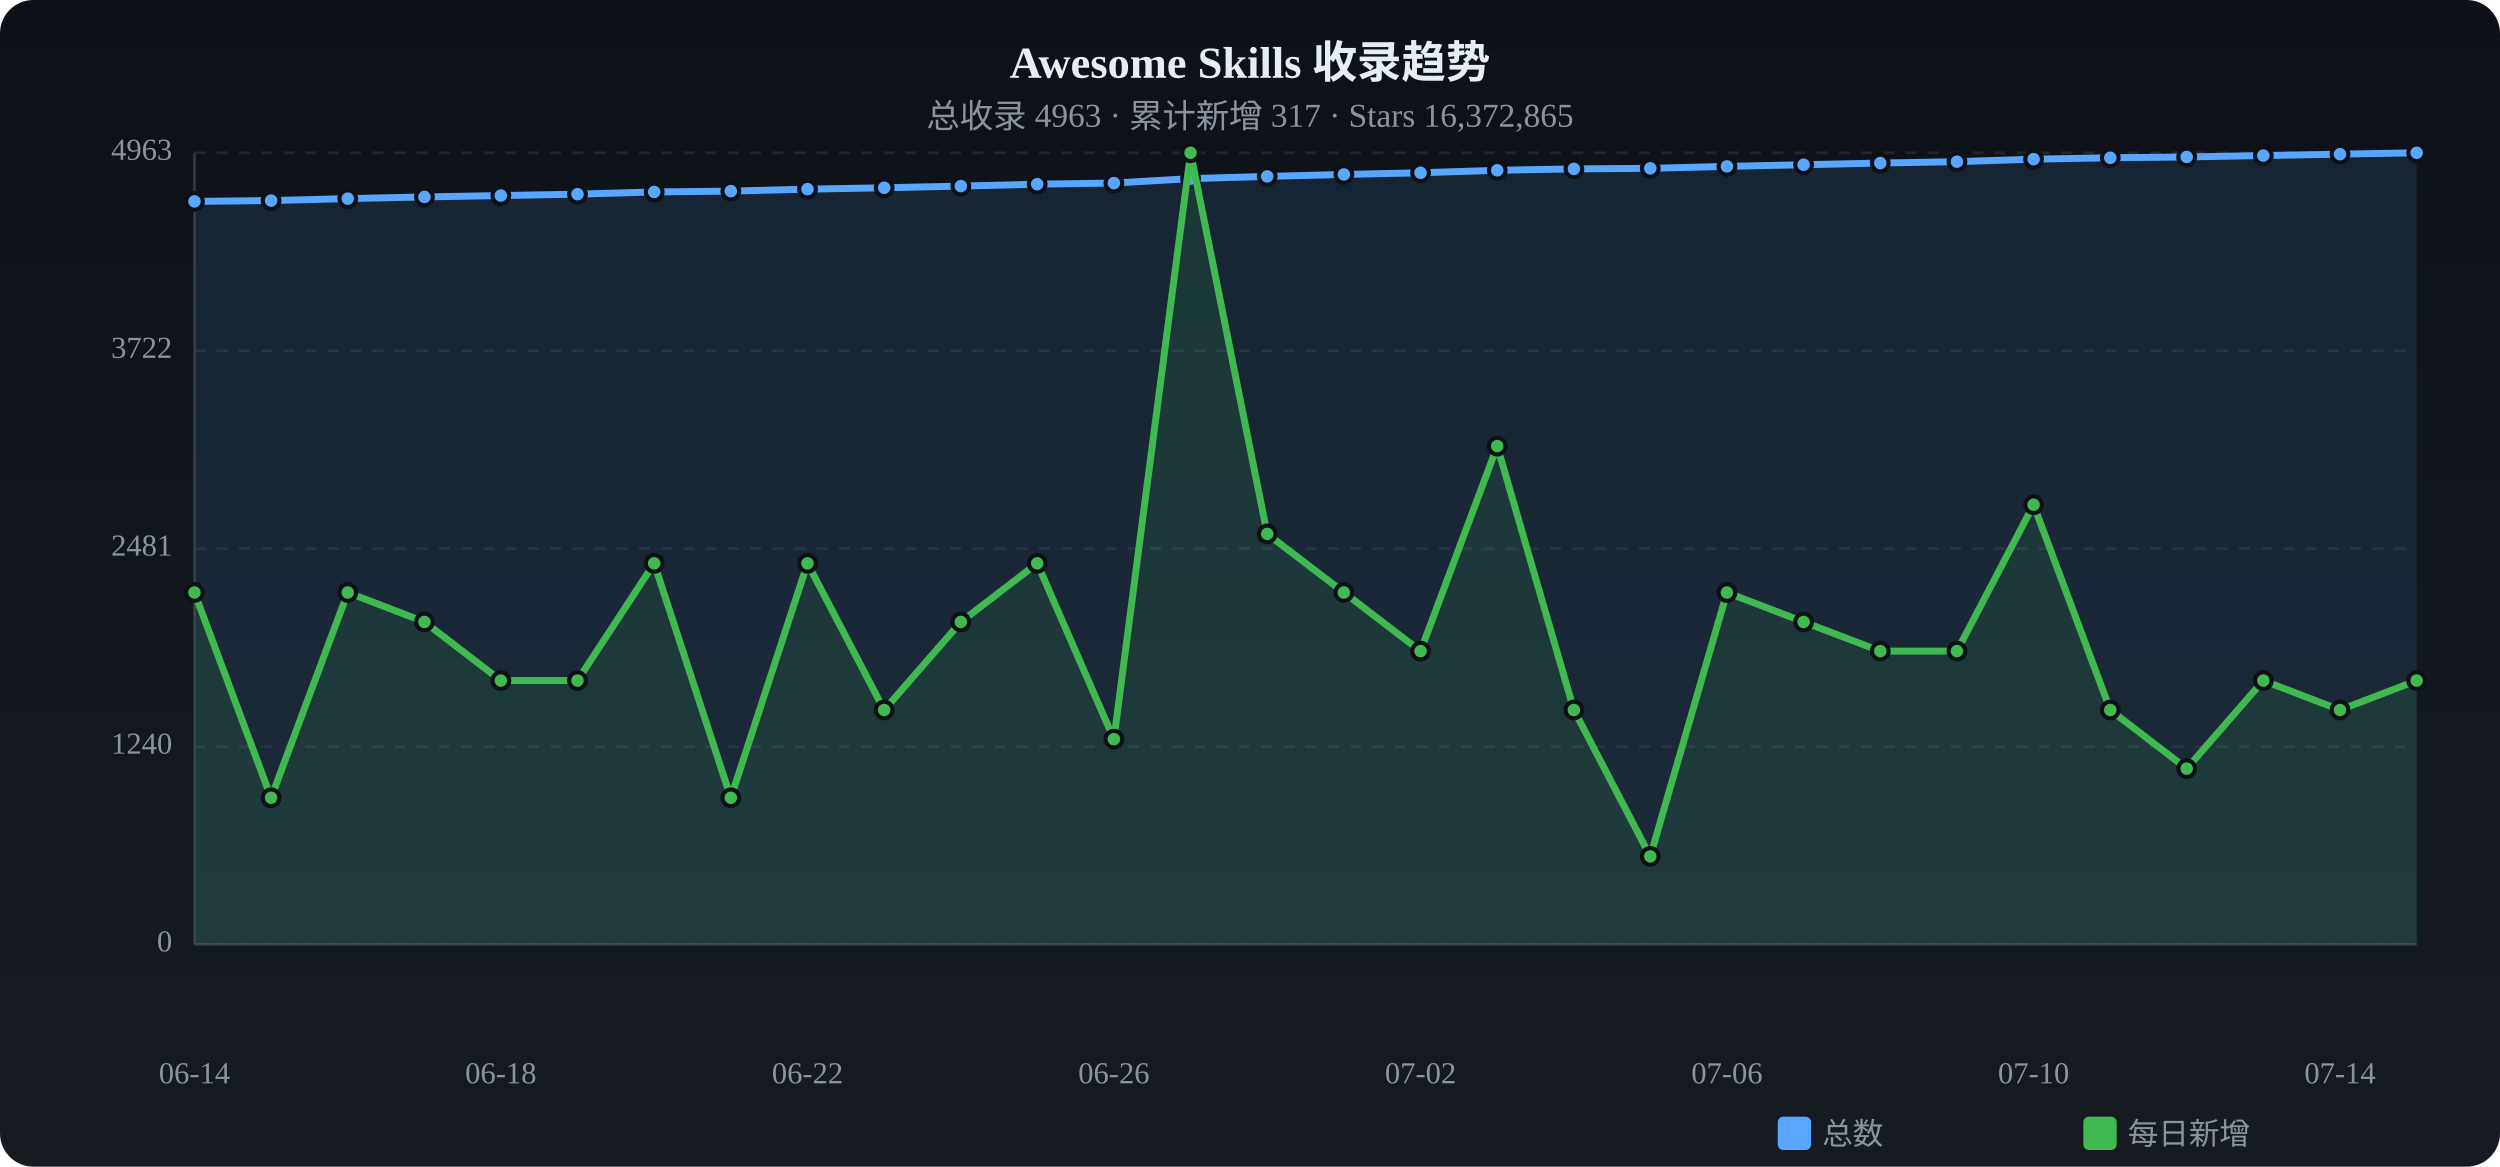
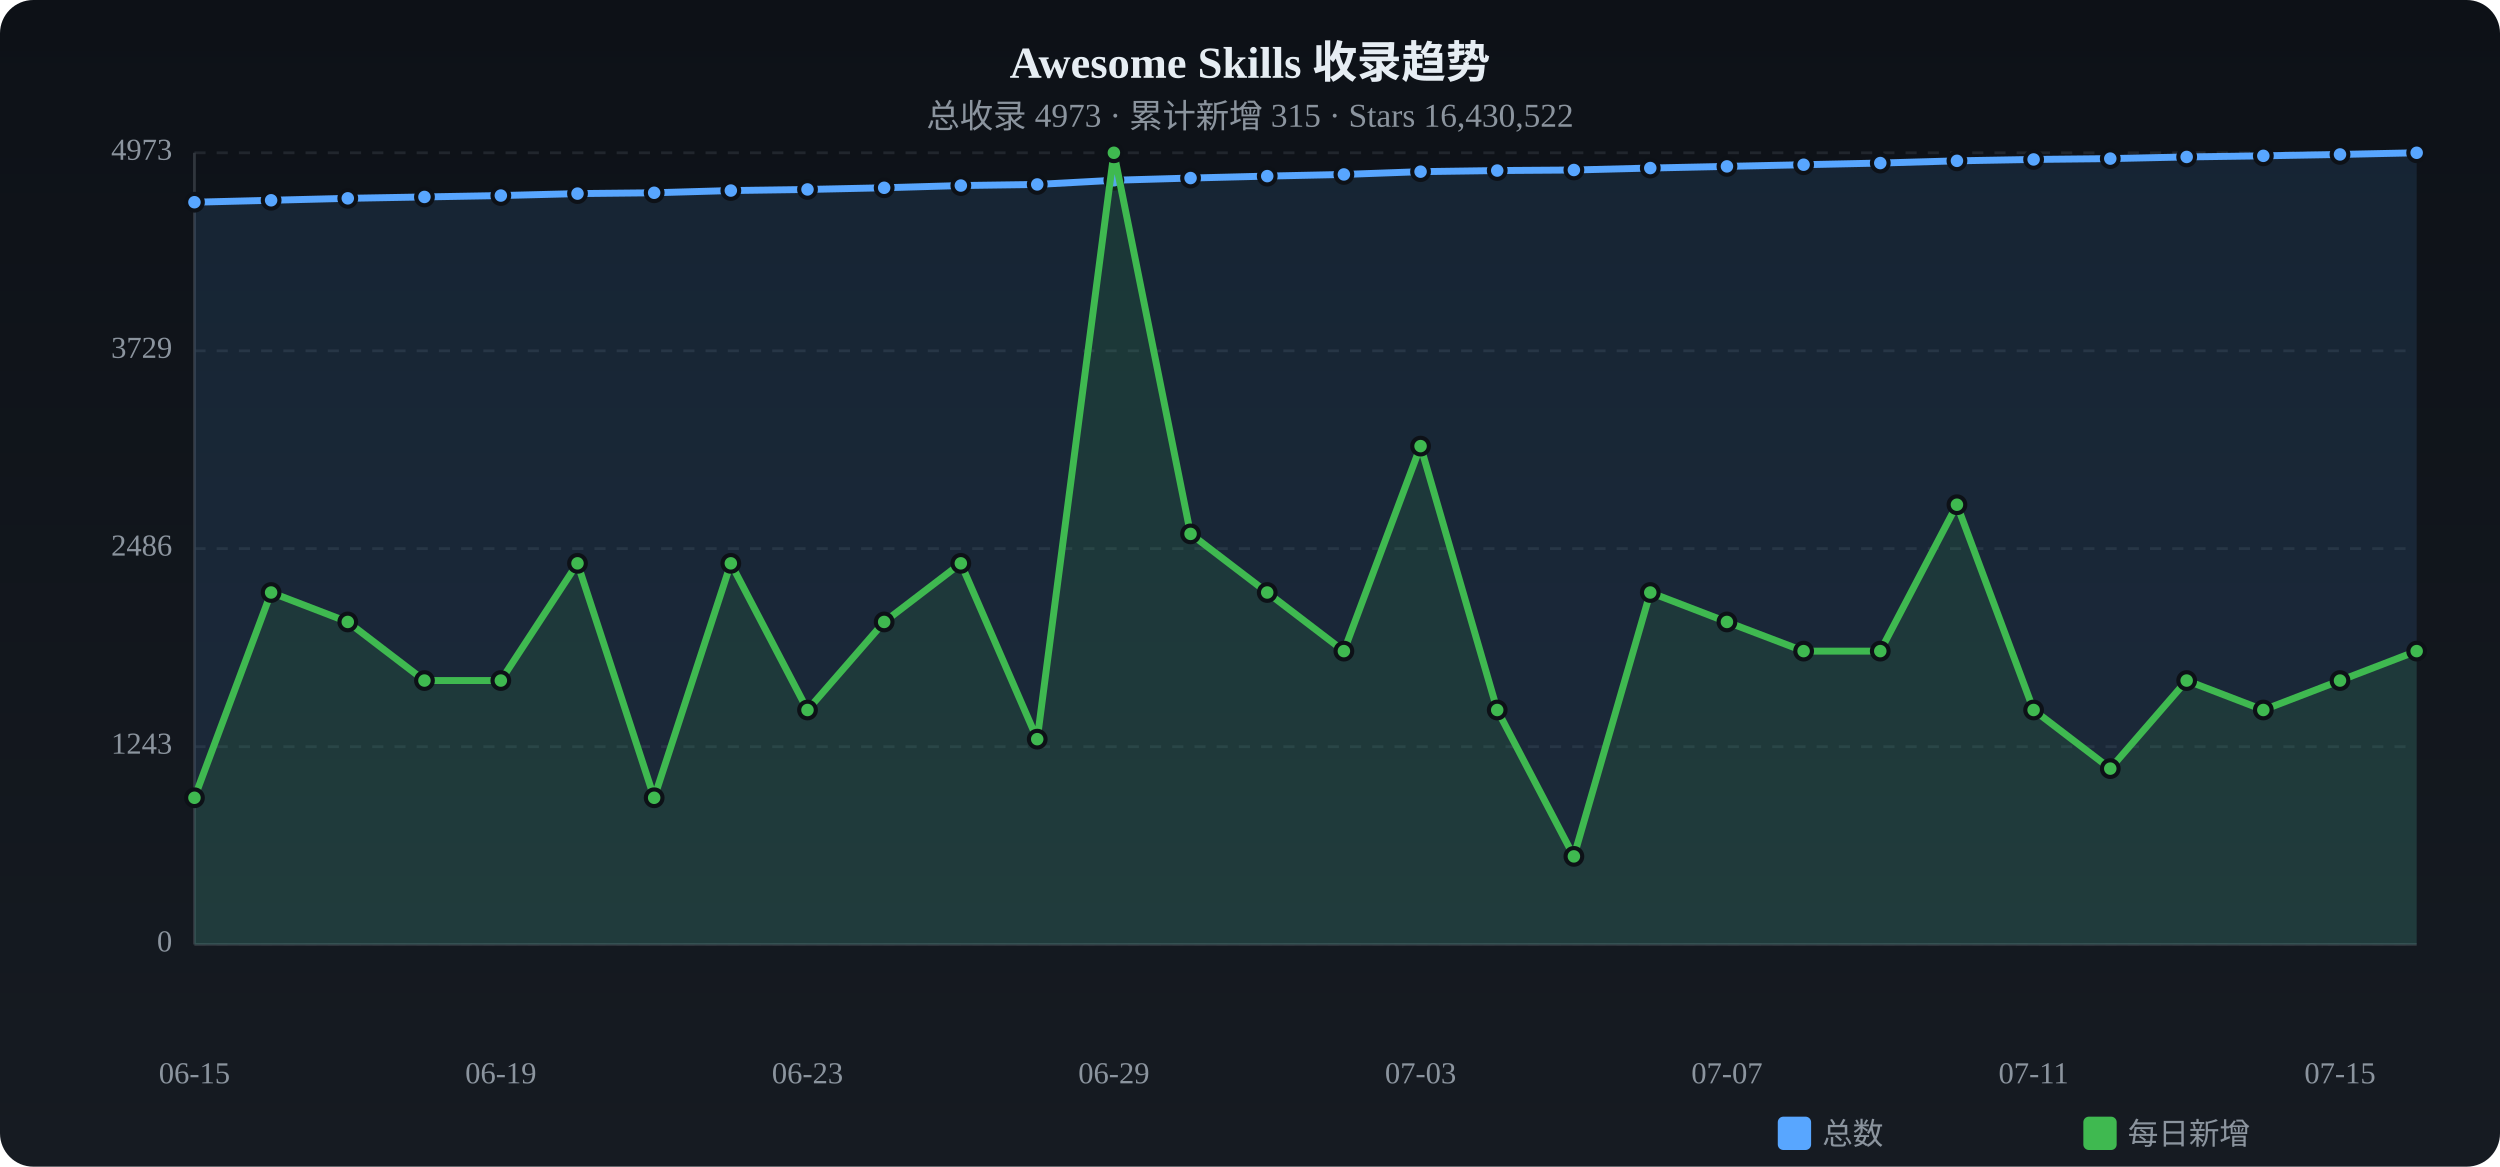
<svg xmlns="http://www.w3.org/2000/svg" viewBox="0 0 900 420" width="900" height="420">
  <defs>
    <linearGradient id="tbg" x1="0%" y1="0%" x2="0%" y2="100%">
      <stop offset="0%" stop-color="#0d1117" />
      <stop offset="100%" stop-color="#161b22" />
    </linearGradient>
  </defs>
  <rect width="900" height="420" rx="12" fill="url(#tbg)" />
  <text x="450.0" y="28" text-anchor="middle" fill="#e6edf3" font-size="16" font-weight="bold">Awesome Skills 收录趋势</text>
-   <text x="450.0" y="46" text-anchor="middle" fill="#8b949e" font-size="12">总收录 4963 · 累计新增 317 · Stars 16,372,865</text>
+   <text x="450.0" y="46" text-anchor="middle" fill="#8b949e" font-size="12">总收录 4973 · 累计新增 315 · Stars 16,430,522</text>
  <text x="62" y="340.0" text-anchor="end" fill="#8b949e" font-size="11" dominant-baseline="middle">0</text>
  <line x1="70" y1="340.0" x2="870" y2="340.0" stroke="#21262d" stroke-dasharray="4 4" />
-   <text x="62" y="268.8" text-anchor="end" fill="#8b949e" font-size="11" dominant-baseline="middle">1240</text>
+   <text x="62" y="268.8" text-anchor="end" fill="#8b949e" font-size="11" dominant-baseline="middle">1243</text>
  <line x1="70" y1="268.8" x2="870" y2="268.8" stroke="#21262d" stroke-dasharray="4 4" />
-   <text x="62" y="197.5" text-anchor="end" fill="#8b949e" font-size="11" dominant-baseline="middle">2481</text>
+   <text x="62" y="197.5" text-anchor="end" fill="#8b949e" font-size="11" dominant-baseline="middle">2486</text>
  <line x1="70" y1="197.5" x2="870" y2="197.5" stroke="#21262d" stroke-dasharray="4 4" />
-   <text x="62" y="126.3" text-anchor="end" fill="#8b949e" font-size="11" dominant-baseline="middle">3722</text>
+   <text x="62" y="126.3" text-anchor="end" fill="#8b949e" font-size="11" dominant-baseline="middle">3729</text>
  <line x1="70" y1="126.3" x2="870" y2="126.3" stroke="#21262d" stroke-dasharray="4 4" />
-   <text x="62" y="55.0" text-anchor="end" fill="#8b949e" font-size="11" dominant-baseline="middle">4963</text>
+   <text x="62" y="55.0" text-anchor="end" fill="#8b949e" font-size="11" dominant-baseline="middle">4973</text>
  <line x1="70" y1="55.0" x2="870" y2="55.0" stroke="#21262d" stroke-dasharray="4 4" />
  <line x1="70" y1="55" x2="70" y2="340" stroke="#30363d" />
  <line x1="70" y1="340" x2="870" y2="340" stroke="#30363d" />
-   <path d="M70.0,72.5 L97.6,72.2 L125.2,71.5 L152.8,70.9 L180.3,70.4 L207.9,69.9 L235.5,69.1 L263.1,68.8 L290.7,68.1 L318.3,67.6 L345.9,67.0 L373.4,66.3 L401.0,65.9 L428.6,64.3 L456.2,63.5 L483.8,62.8 L511.4,62.2 L539.0,61.3 L566.6,60.8 L594.1,60.6 L621.7,59.9 L649.3,59.3 L676.9,58.7 L704.5,58.2 L732.1,57.3 L759.7,56.8 L787.2,56.5 L814.8,56.0 L842.4,55.5 L870.0,55.0 L870.0,340 L70.0,340 Z" fill="#58a6ff" opacity="0.12" />
-   <polyline points="70.0,72.5 97.6,72.2 125.2,71.5 152.8,70.9 180.3,70.4 207.9,69.9 235.5,69.1 263.1,68.8 290.7,68.1 318.3,67.6 345.9,67.0 373.4,66.3 401.0,65.9 428.6,64.3 456.2,63.5 483.8,62.8 511.4,62.2 539.0,61.3 566.6,60.8 594.1,60.6 621.7,59.9 649.3,59.3 676.9,58.7 704.5,58.2 732.1,57.3 759.7,56.8 787.2,56.5 814.8,56.0 842.4,55.5 870.0,55.0" fill="none" stroke="#58a6ff" stroke-width="2.5" stroke-linecap="round" stroke-linejoin="round" />
-   <circle cx="70.0" cy="72.5" r="3" fill="#58a6ff" stroke="#0d1117" stroke-width="1.5" />
-   <circle cx="97.6" cy="72.2" r="3" fill="#58a6ff" stroke="#0d1117" stroke-width="1.5" />
-   <circle cx="125.2" cy="71.5" r="3" fill="#58a6ff" stroke="#0d1117" stroke-width="1.5" />
+   <path d="M70.0,72.8 L97.6,72.1 L125.2,71.4 L152.8,70.9 L180.3,70.4 L207.9,69.7 L235.5,69.4 L263.1,68.6 L290.7,68.2 L318.3,67.6 L345.9,66.8 L373.4,66.4 L401.0,64.9 L428.6,64.1 L456.2,63.4 L483.8,62.8 L511.4,61.8 L539.0,61.4 L566.6,61.2 L594.1,60.5 L621.7,59.9 L649.3,59.3 L676.9,58.7 L704.5,57.9 L732.1,57.4 L759.7,57.1 L787.2,56.5 L814.8,56.1 L842.4,55.6 L870.0,55.0 L870.0,340 L70.0,340 Z" fill="#58a6ff" opacity="0.12" />
+   <polyline points="70.0,72.8 97.6,72.1 125.2,71.4 152.8,70.9 180.3,70.4 207.9,69.7 235.5,69.4 263.1,68.6 290.7,68.2 318.3,67.6 345.9,66.8 373.4,66.4 401.0,64.9 428.6,64.1 456.2,63.4 483.8,62.8 511.4,61.8 539.0,61.4 566.6,61.2 594.1,60.5 621.7,59.9 649.3,59.3 676.9,58.7 704.5,57.9 732.1,57.4 759.7,57.1 787.2,56.5 814.8,56.1 842.4,55.6 870.0,55.0" fill="none" stroke="#58a6ff" stroke-width="2.5" stroke-linecap="round" stroke-linejoin="round" />
+   <circle cx="70.0" cy="72.8" r="3" fill="#58a6ff" stroke="#0d1117" stroke-width="1.5" />
+   <circle cx="97.6" cy="72.1" r="3" fill="#58a6ff" stroke="#0d1117" stroke-width="1.5" />
+   <circle cx="125.2" cy="71.4" r="3" fill="#58a6ff" stroke="#0d1117" stroke-width="1.5" />
  <circle cx="152.8" cy="70.9" r="3" fill="#58a6ff" stroke="#0d1117" stroke-width="1.5" />
  <circle cx="180.3" cy="70.4" r="3" fill="#58a6ff" stroke="#0d1117" stroke-width="1.5" />
-   <circle cx="207.9" cy="69.9" r="3" fill="#58a6ff" stroke="#0d1117" stroke-width="1.5" />
-   <circle cx="235.5" cy="69.1" r="3" fill="#58a6ff" stroke="#0d1117" stroke-width="1.5" />
-   <circle cx="263.1" cy="68.8" r="3" fill="#58a6ff" stroke="#0d1117" stroke-width="1.5" />
-   <circle cx="290.7" cy="68.1" r="3" fill="#58a6ff" stroke="#0d1117" stroke-width="1.5" />
+   <circle cx="207.9" cy="69.7" r="3" fill="#58a6ff" stroke="#0d1117" stroke-width="1.5" />
+   <circle cx="235.5" cy="69.4" r="3" fill="#58a6ff" stroke="#0d1117" stroke-width="1.5" />
+   <circle cx="263.1" cy="68.6" r="3" fill="#58a6ff" stroke="#0d1117" stroke-width="1.5" />
+   <circle cx="290.7" cy="68.2" r="3" fill="#58a6ff" stroke="#0d1117" stroke-width="1.5" />
  <circle cx="318.3" cy="67.6" r="3" fill="#58a6ff" stroke="#0d1117" stroke-width="1.5" />
-   <circle cx="345.9" cy="67.0" r="3" fill="#58a6ff" stroke="#0d1117" stroke-width="1.5" />
-   <circle cx="373.4" cy="66.3" r="3" fill="#58a6ff" stroke="#0d1117" stroke-width="1.5" />
-   <circle cx="401.0" cy="65.9" r="3" fill="#58a6ff" stroke="#0d1117" stroke-width="1.5" />
-   <circle cx="428.6" cy="64.3" r="3" fill="#58a6ff" stroke="#0d1117" stroke-width="1.5" />
-   <circle cx="456.2" cy="63.5" r="3" fill="#58a6ff" stroke="#0d1117" stroke-width="1.5" />
+   <circle cx="345.9" cy="66.8" r="3" fill="#58a6ff" stroke="#0d1117" stroke-width="1.5" />
+   <circle cx="373.4" cy="66.4" r="3" fill="#58a6ff" stroke="#0d1117" stroke-width="1.5" />
+   <circle cx="401.0" cy="64.9" r="3" fill="#58a6ff" stroke="#0d1117" stroke-width="1.5" />
+   <circle cx="428.6" cy="64.1" r="3" fill="#58a6ff" stroke="#0d1117" stroke-width="1.5" />
+   <circle cx="456.2" cy="63.4" r="3" fill="#58a6ff" stroke="#0d1117" stroke-width="1.5" />
  <circle cx="483.8" cy="62.8" r="3" fill="#58a6ff" stroke="#0d1117" stroke-width="1.5" />
-   <circle cx="511.4" cy="62.2" r="3" fill="#58a6ff" stroke="#0d1117" stroke-width="1.5" />
-   <circle cx="539.0" cy="61.3" r="3" fill="#58a6ff" stroke="#0d1117" stroke-width="1.5" />
-   <circle cx="566.6" cy="60.8" r="3" fill="#58a6ff" stroke="#0d1117" stroke-width="1.5" />
-   <circle cx="594.1" cy="60.6" r="3" fill="#58a6ff" stroke="#0d1117" stroke-width="1.5" />
+   <circle cx="511.4" cy="61.8" r="3" fill="#58a6ff" stroke="#0d1117" stroke-width="1.5" />
+   <circle cx="539.0" cy="61.4" r="3" fill="#58a6ff" stroke="#0d1117" stroke-width="1.5" />
+   <circle cx="566.6" cy="61.2" r="3" fill="#58a6ff" stroke="#0d1117" stroke-width="1.5" />
+   <circle cx="594.1" cy="60.5" r="3" fill="#58a6ff" stroke="#0d1117" stroke-width="1.5" />
  <circle cx="621.7" cy="59.9" r="3" fill="#58a6ff" stroke="#0d1117" stroke-width="1.5" />
  <circle cx="649.3" cy="59.3" r="3" fill="#58a6ff" stroke="#0d1117" stroke-width="1.5" />
  <circle cx="676.9" cy="58.7" r="3" fill="#58a6ff" stroke="#0d1117" stroke-width="1.5" />
-   <circle cx="704.5" cy="58.2" r="3" fill="#58a6ff" stroke="#0d1117" stroke-width="1.5" />
-   <circle cx="732.1" cy="57.3" r="3" fill="#58a6ff" stroke="#0d1117" stroke-width="1.5" />
-   <circle cx="759.7" cy="56.8" r="3" fill="#58a6ff" stroke="#0d1117" stroke-width="1.5" />
+   <circle cx="704.5" cy="57.9" r="3" fill="#58a6ff" stroke="#0d1117" stroke-width="1.5" />
+   <circle cx="732.1" cy="57.4" r="3" fill="#58a6ff" stroke="#0d1117" stroke-width="1.5" />
+   <circle cx="759.7" cy="57.1" r="3" fill="#58a6ff" stroke="#0d1117" stroke-width="1.5" />
  <circle cx="787.2" cy="56.5" r="3" fill="#58a6ff" stroke="#0d1117" stroke-width="1.5" />
-   <circle cx="814.8" cy="56.0" r="3" fill="#58a6ff" stroke="#0d1117" stroke-width="1.5" />
-   <circle cx="842.4" cy="55.5" r="3" fill="#58a6ff" stroke="#0d1117" stroke-width="1.5" />
+   <circle cx="814.8" cy="56.1" r="3" fill="#58a6ff" stroke="#0d1117" stroke-width="1.5" />
+   <circle cx="842.4" cy="55.6" r="3" fill="#58a6ff" stroke="#0d1117" stroke-width="1.5" />
  <circle cx="870.0" cy="55.0" r="3" fill="#58a6ff" stroke="#0d1117" stroke-width="1.5" />
-   <path d="M70.0,213.3 L97.6,287.2 L125.2,213.3 L152.8,223.9 L180.3,245.0 L207.9,245.0 L235.5,202.8 L263.1,287.2 L290.7,202.8 L318.3,255.6 L345.9,223.9 L373.4,202.8 L401.0,266.1 L428.6,55.0 L456.2,192.2 L483.8,213.3 L511.4,234.4 L539.0,160.6 L566.6,255.6 L594.1,308.3 L621.7,213.3 L649.3,223.9 L676.9,234.4 L704.5,234.4 L732.1,181.7 L759.7,255.6 L787.2,276.7 L814.8,245.0 L842.4,255.6 L870.0,245.0 L870.0,340 L70.0,340 Z" fill="#3fb950" opacity="0.12" />
-   <polyline points="70.0,213.3 97.6,287.2 125.2,213.3 152.8,223.9 180.3,245.0 207.9,245.0 235.5,202.8 263.1,287.2 290.7,202.8 318.3,255.6 345.9,223.9 373.4,202.8 401.0,266.1 428.6,55.0 456.2,192.2 483.8,213.3 511.4,234.4 539.0,160.6 566.6,255.6 594.1,308.3 621.7,213.3 649.3,223.9 676.9,234.4 704.5,234.4 732.1,181.7 759.7,255.6 787.2,276.7 814.8,245.0 842.4,255.6 870.0,245.0" fill="none" stroke="#3fb950" stroke-width="2.5" stroke-linecap="round" stroke-linejoin="round" />
-   <circle cx="70.0" cy="213.3" r="3" fill="#3fb950" stroke="#0d1117" stroke-width="1.5" />
-   <circle cx="97.6" cy="287.2" r="3" fill="#3fb950" stroke="#0d1117" stroke-width="1.5" />
-   <circle cx="125.2" cy="213.3" r="3" fill="#3fb950" stroke="#0d1117" stroke-width="1.5" />
-   <circle cx="152.8" cy="223.9" r="3" fill="#3fb950" stroke="#0d1117" stroke-width="1.5" />
+   <path d="M70.0,287.2 L97.6,213.3 L125.2,223.9 L152.8,245.0 L180.3,245.0 L207.9,202.8 L235.5,287.2 L263.1,202.8 L290.7,255.6 L318.3,223.9 L345.9,202.8 L373.4,266.1 L401.0,55.0 L428.6,192.2 L456.2,213.3 L483.8,234.4 L511.4,160.6 L539.0,255.6 L566.6,308.3 L594.1,213.3 L621.7,223.9 L649.3,234.4 L676.9,234.4 L704.5,181.7 L732.1,255.6 L759.7,276.7 L787.2,245.0 L814.8,255.6 L842.4,245.0 L870.0,234.4 L870.0,340 L70.0,340 Z" fill="#3fb950" opacity="0.12" />
+   <polyline points="70.0,287.2 97.6,213.3 125.2,223.9 152.8,245.0 180.3,245.0 207.9,202.8 235.5,287.2 263.1,202.8 290.7,255.6 318.3,223.9 345.9,202.8 373.4,266.1 401.0,55.0 428.6,192.2 456.2,213.3 483.8,234.4 511.4,160.6 539.0,255.6 566.6,308.3 594.1,213.3 621.7,223.9 649.3,234.4 676.9,234.4 704.5,181.7 732.1,255.6 759.7,276.7 787.2,245.0 814.8,255.6 842.4,245.0 870.0,234.4" fill="none" stroke="#3fb950" stroke-width="2.5" stroke-linecap="round" stroke-linejoin="round" />
+   <circle cx="70.0" cy="287.2" r="3" fill="#3fb950" stroke="#0d1117" stroke-width="1.5" />
+   <circle cx="97.6" cy="213.3" r="3" fill="#3fb950" stroke="#0d1117" stroke-width="1.5" />
+   <circle cx="125.2" cy="223.9" r="3" fill="#3fb950" stroke="#0d1117" stroke-width="1.5" />
+   <circle cx="152.8" cy="245.0" r="3" fill="#3fb950" stroke="#0d1117" stroke-width="1.5" />
  <circle cx="180.3" cy="245.0" r="3" fill="#3fb950" stroke="#0d1117" stroke-width="1.5" />
-   <circle cx="207.9" cy="245.0" r="3" fill="#3fb950" stroke="#0d1117" stroke-width="1.5" />
-   <circle cx="235.5" cy="202.8" r="3" fill="#3fb950" stroke="#0d1117" stroke-width="1.5" />
-   <circle cx="263.1" cy="287.2" r="3" fill="#3fb950" stroke="#0d1117" stroke-width="1.5" />
-   <circle cx="290.7" cy="202.8" r="3" fill="#3fb950" stroke="#0d1117" stroke-width="1.5" />
-   <circle cx="318.3" cy="255.6" r="3" fill="#3fb950" stroke="#0d1117" stroke-width="1.5" />
-   <circle cx="345.9" cy="223.9" r="3" fill="#3fb950" stroke="#0d1117" stroke-width="1.5" />
-   <circle cx="373.4" cy="202.8" r="3" fill="#3fb950" stroke="#0d1117" stroke-width="1.5" />
-   <circle cx="401.0" cy="266.1" r="3" fill="#3fb950" stroke="#0d1117" stroke-width="1.5" />
-   <circle cx="428.6" cy="55.0" r="3" fill="#3fb950" stroke="#0d1117" stroke-width="1.5" />
-   <circle cx="456.2" cy="192.2" r="3" fill="#3fb950" stroke="#0d1117" stroke-width="1.5" />
-   <circle cx="483.8" cy="213.3" r="3" fill="#3fb950" stroke="#0d1117" stroke-width="1.5" />
-   <circle cx="511.4" cy="234.4" r="3" fill="#3fb950" stroke="#0d1117" stroke-width="1.5" />
-   <circle cx="539.0" cy="160.6" r="3" fill="#3fb950" stroke="#0d1117" stroke-width="1.5" />
-   <circle cx="566.6" cy="255.6" r="3" fill="#3fb950" stroke="#0d1117" stroke-width="1.5" />
-   <circle cx="594.1" cy="308.3" r="3" fill="#3fb950" stroke="#0d1117" stroke-width="1.5" />
-   <circle cx="621.7" cy="213.3" r="3" fill="#3fb950" stroke="#0d1117" stroke-width="1.5" />
-   <circle cx="649.3" cy="223.9" r="3" fill="#3fb950" stroke="#0d1117" stroke-width="1.5" />
+   <circle cx="207.9" cy="202.8" r="3" fill="#3fb950" stroke="#0d1117" stroke-width="1.5" />
+   <circle cx="235.5" cy="287.2" r="3" fill="#3fb950" stroke="#0d1117" stroke-width="1.5" />
+   <circle cx="263.1" cy="202.8" r="3" fill="#3fb950" stroke="#0d1117" stroke-width="1.5" />
+   <circle cx="290.7" cy="255.6" r="3" fill="#3fb950" stroke="#0d1117" stroke-width="1.5" />
+   <circle cx="318.3" cy="223.9" r="3" fill="#3fb950" stroke="#0d1117" stroke-width="1.5" />
+   <circle cx="345.9" cy="202.8" r="3" fill="#3fb950" stroke="#0d1117" stroke-width="1.5" />
+   <circle cx="373.4" cy="266.1" r="3" fill="#3fb950" stroke="#0d1117" stroke-width="1.5" />
+   <circle cx="401.0" cy="55.0" r="3" fill="#3fb950" stroke="#0d1117" stroke-width="1.5" />
+   <circle cx="428.6" cy="192.2" r="3" fill="#3fb950" stroke="#0d1117" stroke-width="1.5" />
+   <circle cx="456.2" cy="213.3" r="3" fill="#3fb950" stroke="#0d1117" stroke-width="1.5" />
+   <circle cx="483.8" cy="234.4" r="3" fill="#3fb950" stroke="#0d1117" stroke-width="1.5" />
+   <circle cx="511.4" cy="160.6" r="3" fill="#3fb950" stroke="#0d1117" stroke-width="1.5" />
+   <circle cx="539.0" cy="255.6" r="3" fill="#3fb950" stroke="#0d1117" stroke-width="1.5" />
+   <circle cx="566.6" cy="308.3" r="3" fill="#3fb950" stroke="#0d1117" stroke-width="1.5" />
+   <circle cx="594.1" cy="213.3" r="3" fill="#3fb950" stroke="#0d1117" stroke-width="1.5" />
+   <circle cx="621.7" cy="223.9" r="3" fill="#3fb950" stroke="#0d1117" stroke-width="1.5" />
+   <circle cx="649.3" cy="234.4" r="3" fill="#3fb950" stroke="#0d1117" stroke-width="1.5" />
  <circle cx="676.9" cy="234.4" r="3" fill="#3fb950" stroke="#0d1117" stroke-width="1.5" />
-   <circle cx="704.5" cy="234.4" r="3" fill="#3fb950" stroke="#0d1117" stroke-width="1.5" />
-   <circle cx="732.1" cy="181.7" r="3" fill="#3fb950" stroke="#0d1117" stroke-width="1.5" />
-   <circle cx="759.7" cy="255.6" r="3" fill="#3fb950" stroke="#0d1117" stroke-width="1.5" />
-   <circle cx="787.2" cy="276.7" r="3" fill="#3fb950" stroke="#0d1117" stroke-width="1.5" />
-   <circle cx="814.8" cy="245.0" r="3" fill="#3fb950" stroke="#0d1117" stroke-width="1.5" />
-   <circle cx="842.4" cy="255.6" r="3" fill="#3fb950" stroke="#0d1117" stroke-width="1.5" />
-   <circle cx="870.0" cy="245.0" r="3" fill="#3fb950" stroke="#0d1117" stroke-width="1.5" />
-   <text x="70.0" y="390" text-anchor="middle" fill="#8b949e" font-size="11">06-14</text>
-   <text x="180.3" y="390" text-anchor="middle" fill="#8b949e" font-size="11">06-18</text>
-   <text x="290.7" y="390" text-anchor="middle" fill="#8b949e" font-size="11">06-22</text>
-   <text x="401.0" y="390" text-anchor="middle" fill="#8b949e" font-size="11">06-26</text>
-   <text x="511.4" y="390" text-anchor="middle" fill="#8b949e" font-size="11">07-02</text>
-   <text x="621.7" y="390" text-anchor="middle" fill="#8b949e" font-size="11">07-06</text>
-   <text x="732.1" y="390" text-anchor="middle" fill="#8b949e" font-size="11">07-10</text>
-   <text x="842.4" y="390" text-anchor="middle" fill="#8b949e" font-size="11">07-14</text>
+   <circle cx="704.5" cy="181.7" r="3" fill="#3fb950" stroke="#0d1117" stroke-width="1.5" />
+   <circle cx="732.1" cy="255.6" r="3" fill="#3fb950" stroke="#0d1117" stroke-width="1.5" />
+   <circle cx="759.7" cy="276.7" r="3" fill="#3fb950" stroke="#0d1117" stroke-width="1.5" />
+   <circle cx="787.2" cy="245.0" r="3" fill="#3fb950" stroke="#0d1117" stroke-width="1.5" />
+   <circle cx="814.8" cy="255.6" r="3" fill="#3fb950" stroke="#0d1117" stroke-width="1.5" />
+   <circle cx="842.4" cy="245.0" r="3" fill="#3fb950" stroke="#0d1117" stroke-width="1.5" />
+   <circle cx="870.0" cy="234.4" r="3" fill="#3fb950" stroke="#0d1117" stroke-width="1.5" />
+   <text x="70.0" y="390" text-anchor="middle" fill="#8b949e" font-size="11">06-15</text>
+   <text x="180.3" y="390" text-anchor="middle" fill="#8b949e" font-size="11">06-19</text>
+   <text x="290.7" y="390" text-anchor="middle" fill="#8b949e" font-size="11">06-23</text>
+   <text x="401.0" y="390" text-anchor="middle" fill="#8b949e" font-size="11">06-29</text>
+   <text x="511.4" y="390" text-anchor="middle" fill="#8b949e" font-size="11">07-03</text>
+   <text x="621.7" y="390" text-anchor="middle" fill="#8b949e" font-size="11">07-07</text>
+   <text x="732.1" y="390" text-anchor="middle" fill="#8b949e" font-size="11">07-11</text>
+   <text x="842.4" y="390" text-anchor="middle" fill="#8b949e" font-size="11">07-15</text>
  <rect x="640" y="402" width="12" height="12" rx="2" fill="#58a6ff" />
  <text x="656" y="412" fill="#8b949e" font-size="11">总数</text>
  <rect x="750" y="402" width="12" height="12" rx="2" fill="#3fb950" />
  <text x="766" y="412" fill="#8b949e" font-size="11">每日新增</text>
</svg>
